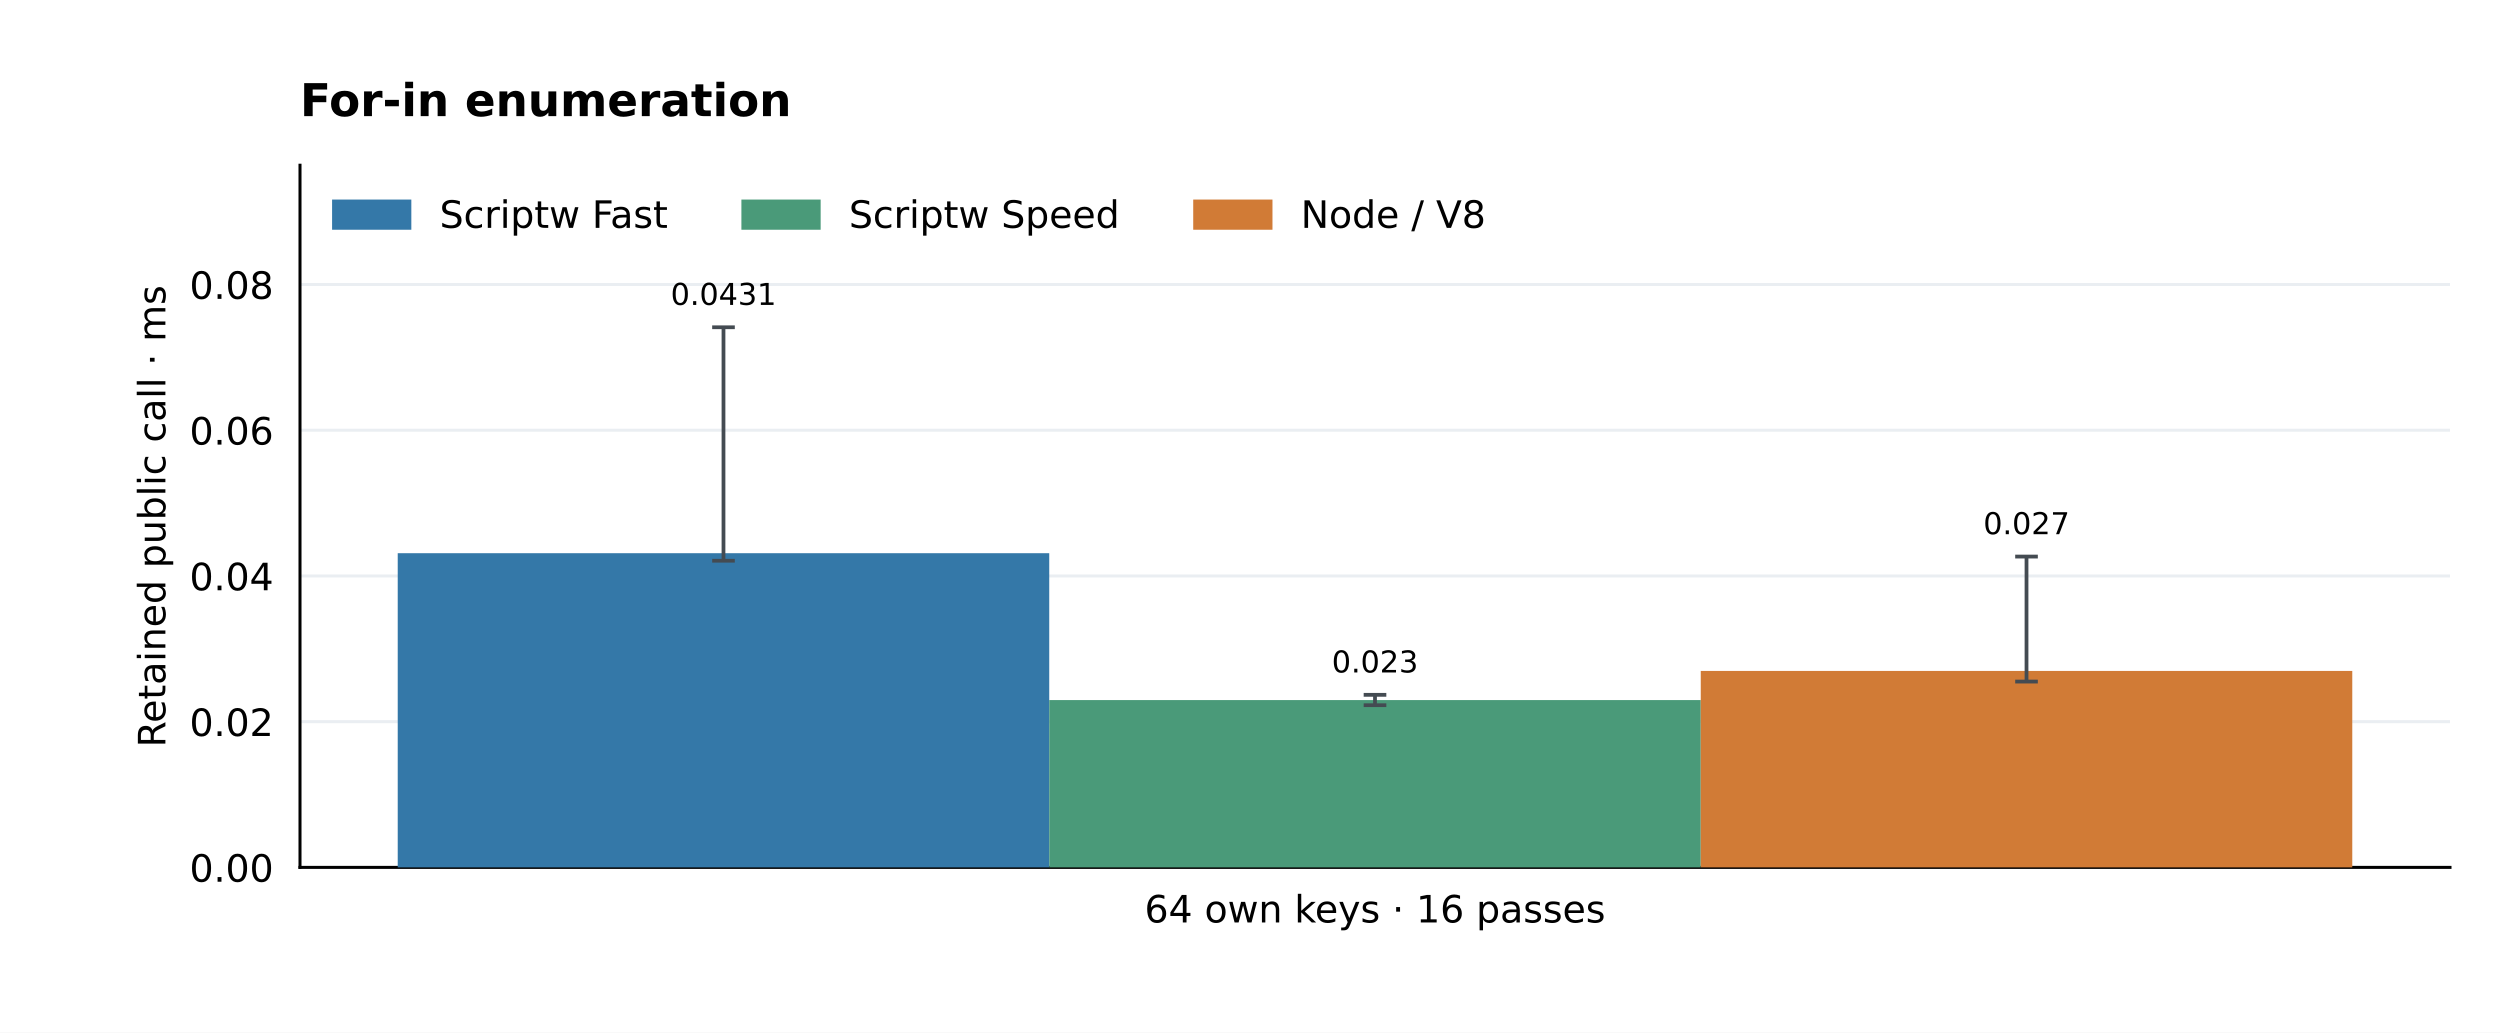
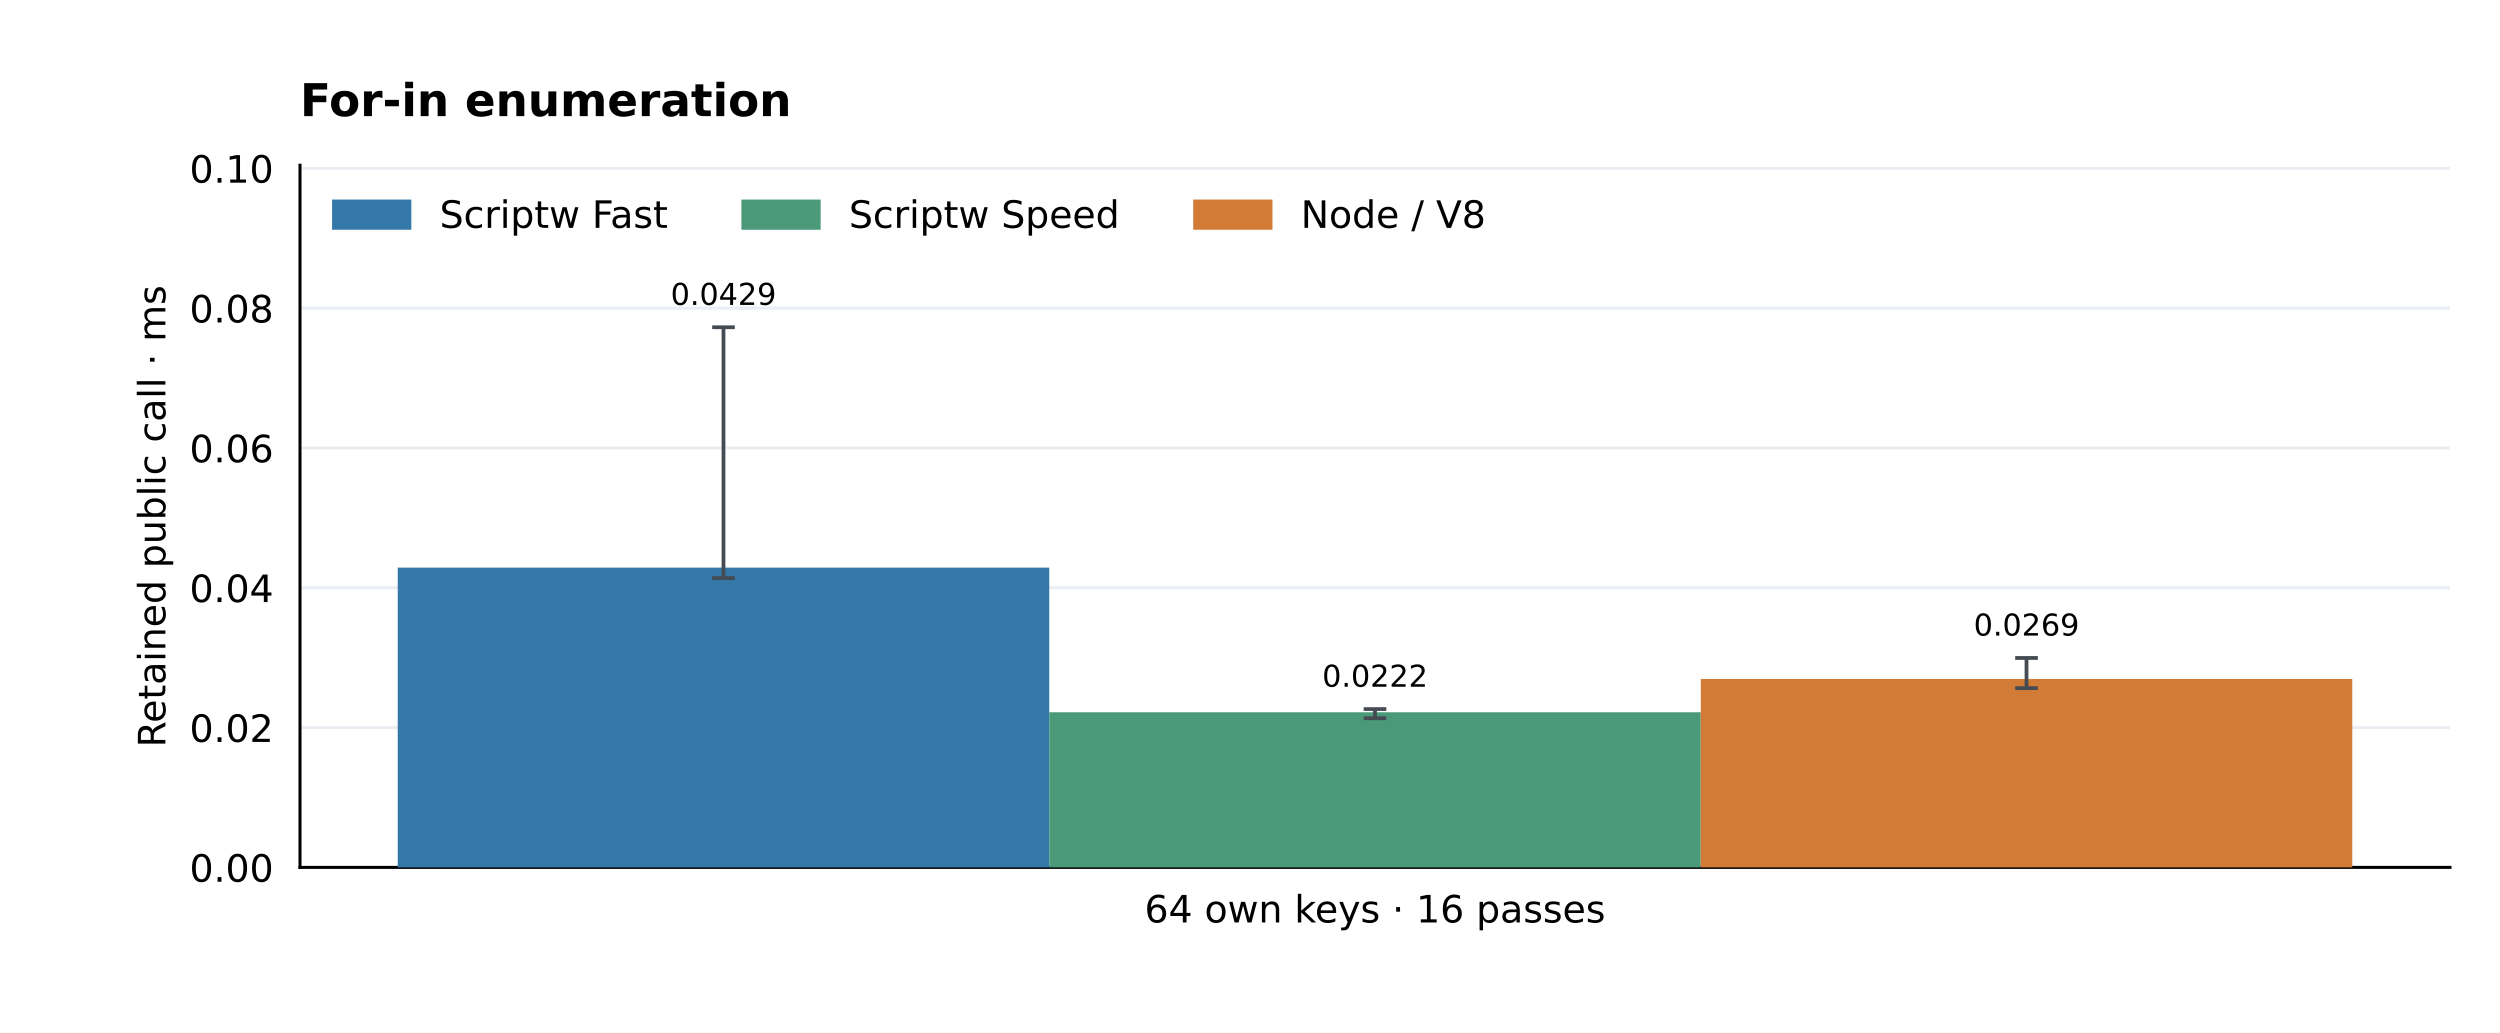
<svg xmlns="http://www.w3.org/2000/svg" xmlns:xlink="http://www.w3.org/1999/xlink" width="662.4pt" height="273.6pt" viewBox="0 0 662.4 273.6" version="1.1">
  <defs>
    <style type="text/css">*{stroke-linejoin: round; stroke-linecap: butt}</style>
  </defs>
  <g id="figure_1">
    <g id="patch_1">
      <path d="M 0 273.6 L 662.4 273.6 L 662.4 0 L 0 0 z " style="fill: #ffffff" />
    </g>
    <g id="axes_1">
      <g id="patch_2">
        <path d="M 79.488 229.824 L 649.152 229.824 L 649.152 43.776 L 79.488 43.776 z " style="fill: #ffffff" />
      </g>
      <g id="matplotlib.axis_1">
        <g id="xtick_1">
          <g id="line2d_1" />
          <g id="text_1">
            <text style="font-size: 10px; font-family: 'DejaVu Sans'; text-anchor: middle" x="364.32" y="244.422" transform="rotate(-0 364.32 244.4224)">64 own keys · 16 passes</text>
          </g>
        </g>
      </g>
      <g id="matplotlib.axis_2">
        <g id="ytick_1">
          <g id="line2d_2">
            <path d="M 79.488 229.824 L 649.152 229.824 " clip-path="url(#p608468b766)" style="fill: none; stroke: #eaeef2; stroke-width: 0.8; stroke-linecap: square" />
          </g>
          <g id="line2d_3" />
          <g id="text_2">
            <text style="font-size: 10px; font-family: 'DejaVu Sans'; text-anchor: end" x="72.488" y="233.623" transform="rotate(-0 72.488 233.6228)">0.00</text>
          </g>
        </g>
        <g id="ytick_2">
          <g id="line2d_4">
-             <path d="M 79.488 191.214 L 649.152 191.214 " clip-path="url(#p608468b766)" style="fill: none; stroke: #eaeef2; stroke-width: 0.8; stroke-linecap: square" />
+             <path d="M 79.488 192.779 L 649.152 192.779 " clip-path="url(#p608468b766)" style="fill: none; stroke: #eaeef2; stroke-width: 0.8; stroke-linecap: square" />
          </g>
          <g id="line2d_5" />
          <g id="text_3">
-             <text style="font-size: 10px; font-family: 'DejaVu Sans'; text-anchor: end" x="72.488" y="195.013" transform="rotate(-0 72.488 195.0133)">0.02</text>
+             <text style="font-size: 10px; font-family: 'DejaVu Sans'; text-anchor: end" x="72.488" y="196.577" transform="rotate(-0 72.488 196.5774)">0.02</text>
          </g>
        </g>
        <g id="ytick_3">
          <g id="line2d_6">
-             <path d="M 79.488 152.605 L 649.152 152.605 " clip-path="url(#p608468b766)" style="fill: none; stroke: #eaeef2; stroke-width: 0.8; stroke-linecap: square" />
+             <path d="M 79.488 155.733 L 649.152 155.733 " clip-path="url(#p608468b766)" style="fill: none; stroke: #eaeef2; stroke-width: 0.8; stroke-linecap: square" />
          </g>
          <g id="line2d_7" />
          <g id="text_4">
-             <text style="font-size: 10px; font-family: 'DejaVu Sans'; text-anchor: end" x="72.488" y="156.404" transform="rotate(-0 72.488 156.4038)">0.04</text>
+             <text style="font-size: 10px; font-family: 'DejaVu Sans'; text-anchor: end" x="72.488" y="159.532" transform="rotate(-0 72.488 159.532)">0.04</text>
          </g>
        </g>
        <g id="ytick_4">
          <g id="line2d_8">
-             <path d="M 79.488 113.995 L 649.152 113.995 " clip-path="url(#p608468b766)" style="fill: none; stroke: #eaeef2; stroke-width: 0.8; stroke-linecap: square" />
+             <path d="M 79.488 118.688 L 649.152 118.688 " clip-path="url(#p608468b766)" style="fill: none; stroke: #eaeef2; stroke-width: 0.8; stroke-linecap: square" />
          </g>
          <g id="line2d_9" />
          <g id="text_5">
-             <text style="font-size: 10px; font-family: 'DejaVu Sans'; text-anchor: end" x="72.488" y="117.794" transform="rotate(-0 72.488 117.7943)">0.06</text>
+             <text style="font-size: 10px; font-family: 'DejaVu Sans'; text-anchor: end" x="72.488" y="122.487" transform="rotate(-0 72.488 122.4866)">0.06</text>
          </g>
        </g>
        <g id="ytick_5">
          <g id="line2d_10">
-             <path d="M 79.488 75.386 L 649.152 75.386 " clip-path="url(#p608468b766)" style="fill: none; stroke: #eaeef2; stroke-width: 0.8; stroke-linecap: square" />
+             <path d="M 79.488 81.642 L 649.152 81.642 " clip-path="url(#p608468b766)" style="fill: none; stroke: #eaeef2; stroke-width: 0.8; stroke-linecap: square" />
          </g>
          <g id="line2d_11" />
          <g id="text_6">
-             <text style="font-size: 10px; font-family: 'DejaVu Sans'; text-anchor: end" x="72.488" y="79.185" transform="rotate(-0 72.488 79.18482)">0.08</text>
+             <text style="font-size: 10px; font-family: 'DejaVu Sans'; text-anchor: end" x="72.488" y="85.441" transform="rotate(-0 72.488 85.44117)">0.08</text>
          </g>
        </g>
-         <g id="text_7">
+         <g id="ytick_6">
+           <g id="line2d_12">
+             <path d="M 79.488 44.597 L 649.152 44.597 " clip-path="url(#p608468b766)" style="fill: none; stroke: #eaeef2; stroke-width: 0.8; stroke-linecap: square" />
+           </g>
+           <g id="line2d_13" />
+           <g id="text_7">
+             <text style="font-size: 10px; font-family: 'DejaVu Sans'; text-anchor: end" x="72.488" y="48.396" transform="rotate(-0 72.488 48.39576)">0.10</text>
+           </g>
+         </g>
+         <g id="text_8">
          <text style="font-size: 10px; font-family: 'DejaVu Sans'; text-anchor: middle" x="43.82" y="136.8" transform="rotate(-90 43.82003 136.8)">Retained public call · ms</text>
        </g>
      </g>
      <g id="patch_3">
        <path d="M 79.488 229.824 L 79.488 43.776 " style="fill: none; stroke: #000000; stroke-width: 0.8; stroke-linejoin: miter; stroke-linecap: square" />
      </g>
      <g id="patch_4">
        <path d="M 79.488 229.824 L 649.152 229.824 " style="fill: none; stroke: #000000; stroke-width: 0.8; stroke-linejoin: miter; stroke-linecap: square" />
      </g>
      <g id="patch_5">
-         <path d="M 105.382 229.824 L 278.007 229.824 L 278.007 146.582 L 105.382 146.582 z " clip-path="url(#p608468b766)" style="fill: #3478a8" />
+         <path d="M 105.382 229.824 L 278.007 229.824 L 278.007 150.393 L 105.382 150.393 z " clip-path="url(#p608468b766)" style="fill: #3478a8" />
      </g>
-       <g id="text_8">
-         <text style="font-size: 8px; font-family: 'DejaVu Sans'; text-anchor: middle" x="191.695" y="80.788" transform="rotate(-0 191.6945 80.78828)">0.0431</text>
+       <g id="text_9">
+         <text style="font-size: 8px; font-family: 'DejaVu Sans'; text-anchor: middle" x="191.695" y="80.788" transform="rotate(-0 191.6945 80.78828)">0.0429</text>
      </g>
      <g id="patch_6">
-         <path d="M 278.007 229.824 L 450.633 229.824 L 450.633 185.491 L 278.007 185.491 z " clip-path="url(#p608468b766)" style="fill: #4a9a79" />
+         <path d="M 278.007 229.824 L 450.633 229.824 L 450.633 188.728 L 278.007 188.728 z " clip-path="url(#p608468b766)" style="fill: #4a9a79" />
      </g>
-       <g id="text_9">
-         <text style="font-size: 8px; font-family: 'DejaVu Sans'; text-anchor: middle" x="364.32" y="178.183" transform="rotate(-0 364.32 178.1827)">0.023</text>
+       <g id="text_10">
+         <text style="font-size: 8px; font-family: 'DejaVu Sans'; text-anchor: middle" x="364.32" y="181.956" transform="rotate(-0 364.32 181.9556)">0.0222</text>
      </g>
      <g id="patch_7">
-         <path d="M 450.633 229.824 L 623.258 229.824 L 623.258 177.775 L 450.633 177.775 z " clip-path="url(#p608468b766)" style="fill: #d17b36" />
-       </g>
-       <g id="text_10">
-         <text style="font-size: 8px; font-family: 'DejaVu Sans'; text-anchor: middle" x="536.945" y="141.544" transform="rotate(-0 536.9455 141.5442)">0.027</text>
+         <path d="M 450.633 229.824 L 623.258 229.824 L 623.258 179.91 L 450.633 179.91 z " clip-path="url(#p608468b766)" style="fill: #d17b36" />
      </g>
      <g id="text_11">
+         <text style="font-size: 8px; font-family: 'DejaVu Sans'; text-anchor: middle" x="536.945" y="168.412" transform="rotate(-0 536.9455 168.4118)">0.0269</text>
+       </g>
+       <g id="text_12">
        <text style="font-weight: 700; font-size: 12px; font-family: 'DejaVu Sans'; text-anchor: start" x="79.488" y="30.776" transform="rotate(-0 79.488 30.776)">For-in enumeration</text>
      </g>
      <g id="LineCollection_1">
-         <path d="M 191.695 148.572 L 191.695 86.71 " clip-path="url(#p608468b766)" style="fill: none; stroke: #444b52" />
+         <path d="M 191.695 153.171 L 191.695 86.71 " clip-path="url(#p608468b766)" style="fill: none; stroke: #444b52" />
      </g>
-       <g id="line2d_12">
+       <g id="line2d_14">
        <defs>
          <path id="mab82f154cf" d="M 3 0 L -3 -0 " style="stroke: #444b52" />
        </defs>
        <g clip-path="url(#p608468b766)">
-           <use xlink:href="#mab82f154cf" x="191.695" y="148.572" style="fill: #1f77b4; stroke: #444b52" />
+           <use xlink:href="#mab82f154cf" x="191.695" y="153.171" style="fill: #1f77b4; stroke: #444b52" />
        </g>
      </g>
-       <g id="line2d_13">
+       <g id="line2d_15">
        <g clip-path="url(#p608468b766)">
          <use xlink:href="#mab82f154cf" x="191.695" y="86.71" style="fill: #1f77b4; stroke: #444b52" />
        </g>
      </g>
      <g id="LineCollection_2">
-         <path d="M 364.32 186.852 L 364.32 184.105 " clip-path="url(#p608468b766)" style="fill: none; stroke: #444b52" />
-       </g>
-       <g id="line2d_14">
-         <g clip-path="url(#p608468b766)">
-           <use xlink:href="#mab82f154cf" x="364.32" y="186.852" style="fill: #1f77b4; stroke: #444b52" />
-         </g>
-       </g>
-       <g id="line2d_15">
-         <g clip-path="url(#p608468b766)">
-           <use xlink:href="#mab82f154cf" x="364.32" y="184.105" style="fill: #1f77b4; stroke: #444b52" />
-         </g>
-       </g>
-       <g id="LineCollection_3">
-         <path d="M 536.945 180.587 L 536.945 147.466 " clip-path="url(#p608468b766)" style="fill: none; stroke: #444b52" />
+         <path d="M 364.32 190.3 L 364.32 187.877 " clip-path="url(#p608468b766)" style="fill: none; stroke: #444b52" />
      </g>
      <g id="line2d_16">
        <g clip-path="url(#p608468b766)">
-           <use xlink:href="#mab82f154cf" x="536.945" y="180.587" style="fill: #1f77b4; stroke: #444b52" />
+           <use xlink:href="#mab82f154cf" x="364.32" y="190.3" style="fill: #1f77b4; stroke: #444b52" />
        </g>
      </g>
      <g id="line2d_17">
        <g clip-path="url(#p608468b766)">
-           <use xlink:href="#mab82f154cf" x="536.945" y="147.466" style="fill: #1f77b4; stroke: #444b52" />
+           <use xlink:href="#mab82f154cf" x="364.32" y="187.877" style="fill: #1f77b4; stroke: #444b52" />
+         </g>
+       </g>
+       <g id="LineCollection_3">
+         <path d="M 536.945 182.328 L 536.945 174.334 " clip-path="url(#p608468b766)" style="fill: none; stroke: #444b52" />
+       </g>
+       <g id="line2d_18">
+         <g clip-path="url(#p608468b766)">
+           <use xlink:href="#mab82f154cf" x="536.945" y="182.328" style="fill: #1f77b4; stroke: #444b52" />
+         </g>
+       </g>
+       <g id="line2d_19">
+         <g clip-path="url(#p608468b766)">
+           <use xlink:href="#mab82f154cf" x="536.945" y="174.334" style="fill: #1f77b4; stroke: #444b52" />
        </g>
      </g>
      <g id="legend_1">
        <g id="patch_8">
          <path d="M 88.488 60.374 L 108.488 60.374 L 108.488 53.374 L 88.488 53.374 z " style="fill: #3478a8; stroke: #3478a8; stroke-linejoin: miter" />
        </g>
-         <g id="text_12">
+         <g id="text_13">
          <text style="font-size: 10px; font-family: 'DejaVu Sans'; text-anchor: start" x="116.488" y="60.374" transform="rotate(-0 116.488 60.37444)">Scriptw Fast</text>
        </g>
        <g id="patch_9">
          <path d="M 196.941 60.374 L 216.941 60.374 L 216.941 53.374 L 196.941 53.374 z " style="fill: #4a9a79; stroke: #4a9a79; stroke-linejoin: miter" />
        </g>
-         <g id="text_13">
+         <g id="text_14">
          <text style="font-size: 10px; font-family: 'DejaVu Sans'; text-anchor: start" x="224.941" y="60.374" transform="rotate(-0 224.9411 60.37444)">Scriptw Speed</text>
        </g>
        <g id="patch_10">
          <path d="M 316.654 60.374 L 336.654 60.374 L 336.654 53.374 L 316.654 53.374 z " style="fill: #d17b36; stroke: #d17b36; stroke-linejoin: miter" />
        </g>
-         <g id="text_14">
+         <g id="text_15">
          <text style="font-size: 10px; font-family: 'DejaVu Sans'; text-anchor: start" x="344.654" y="60.374" transform="rotate(-0 344.6536 60.37444)">Node / V8</text>
        </g>
      </g>
    </g>
  </g>
  <defs>
    <clipPath id="p608468b766">
      <rect x="79.488" y="43.776" width="569.664" height="186.048" />
    </clipPath>
  </defs>
</svg>
